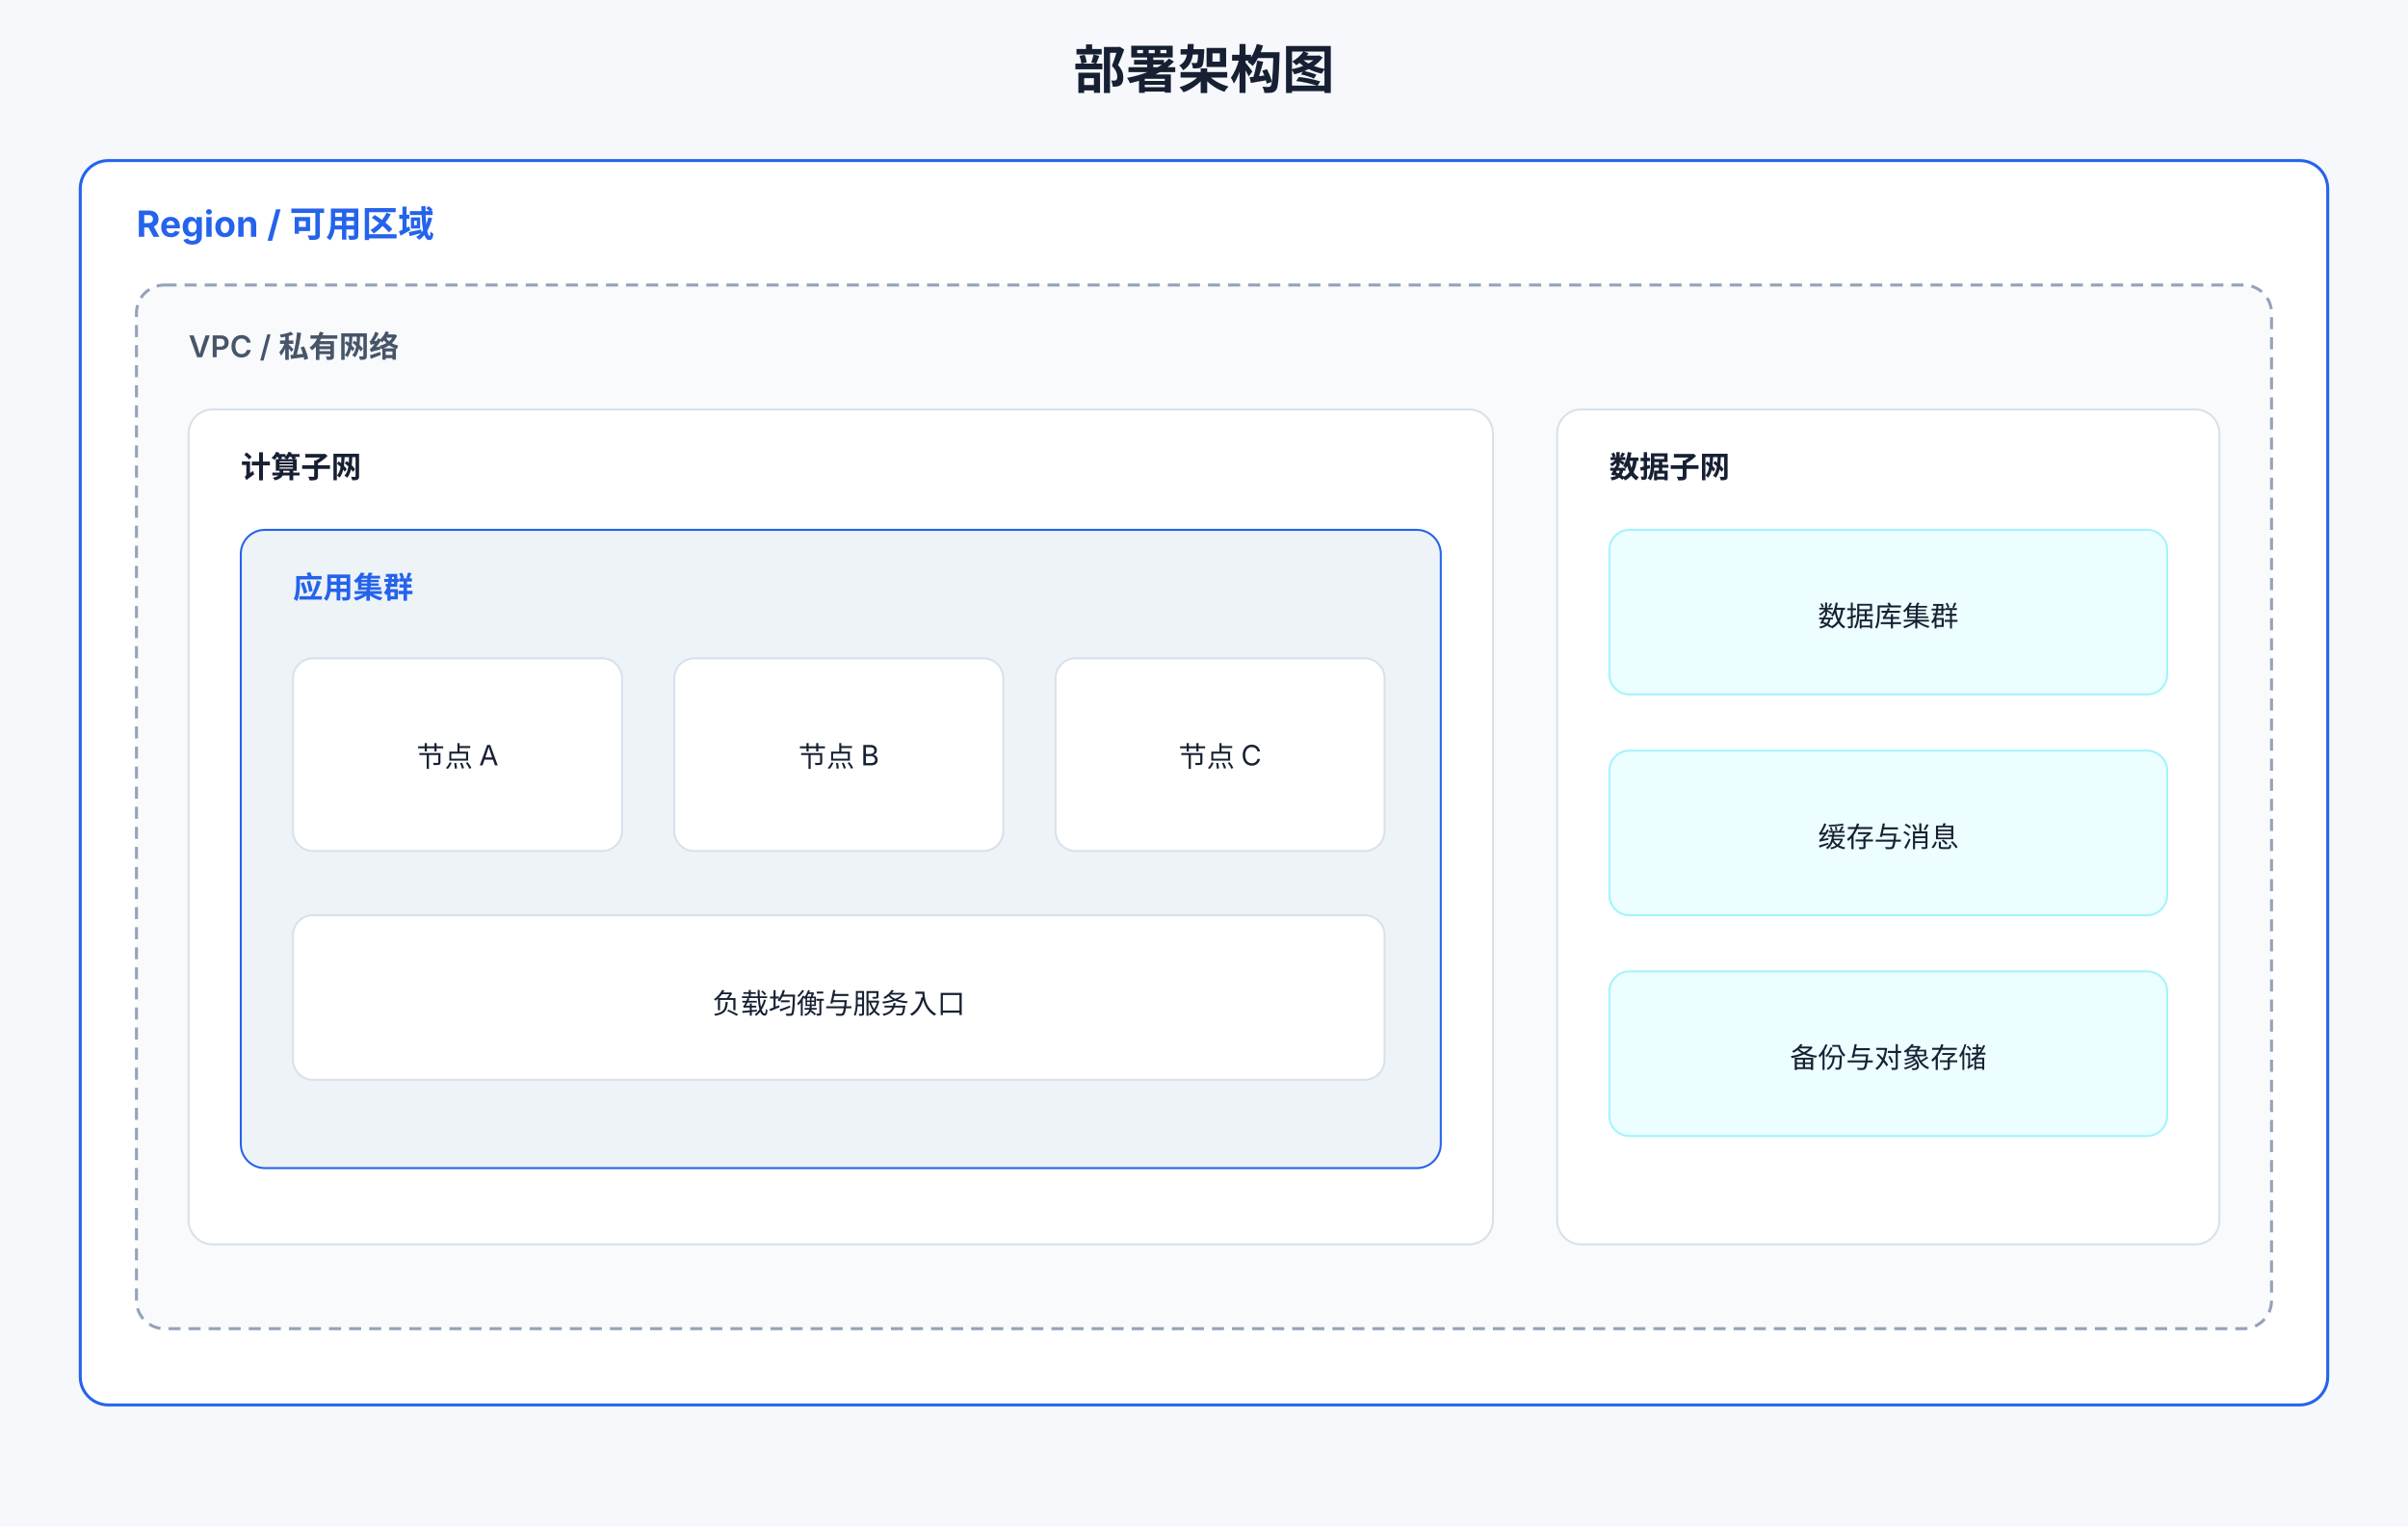
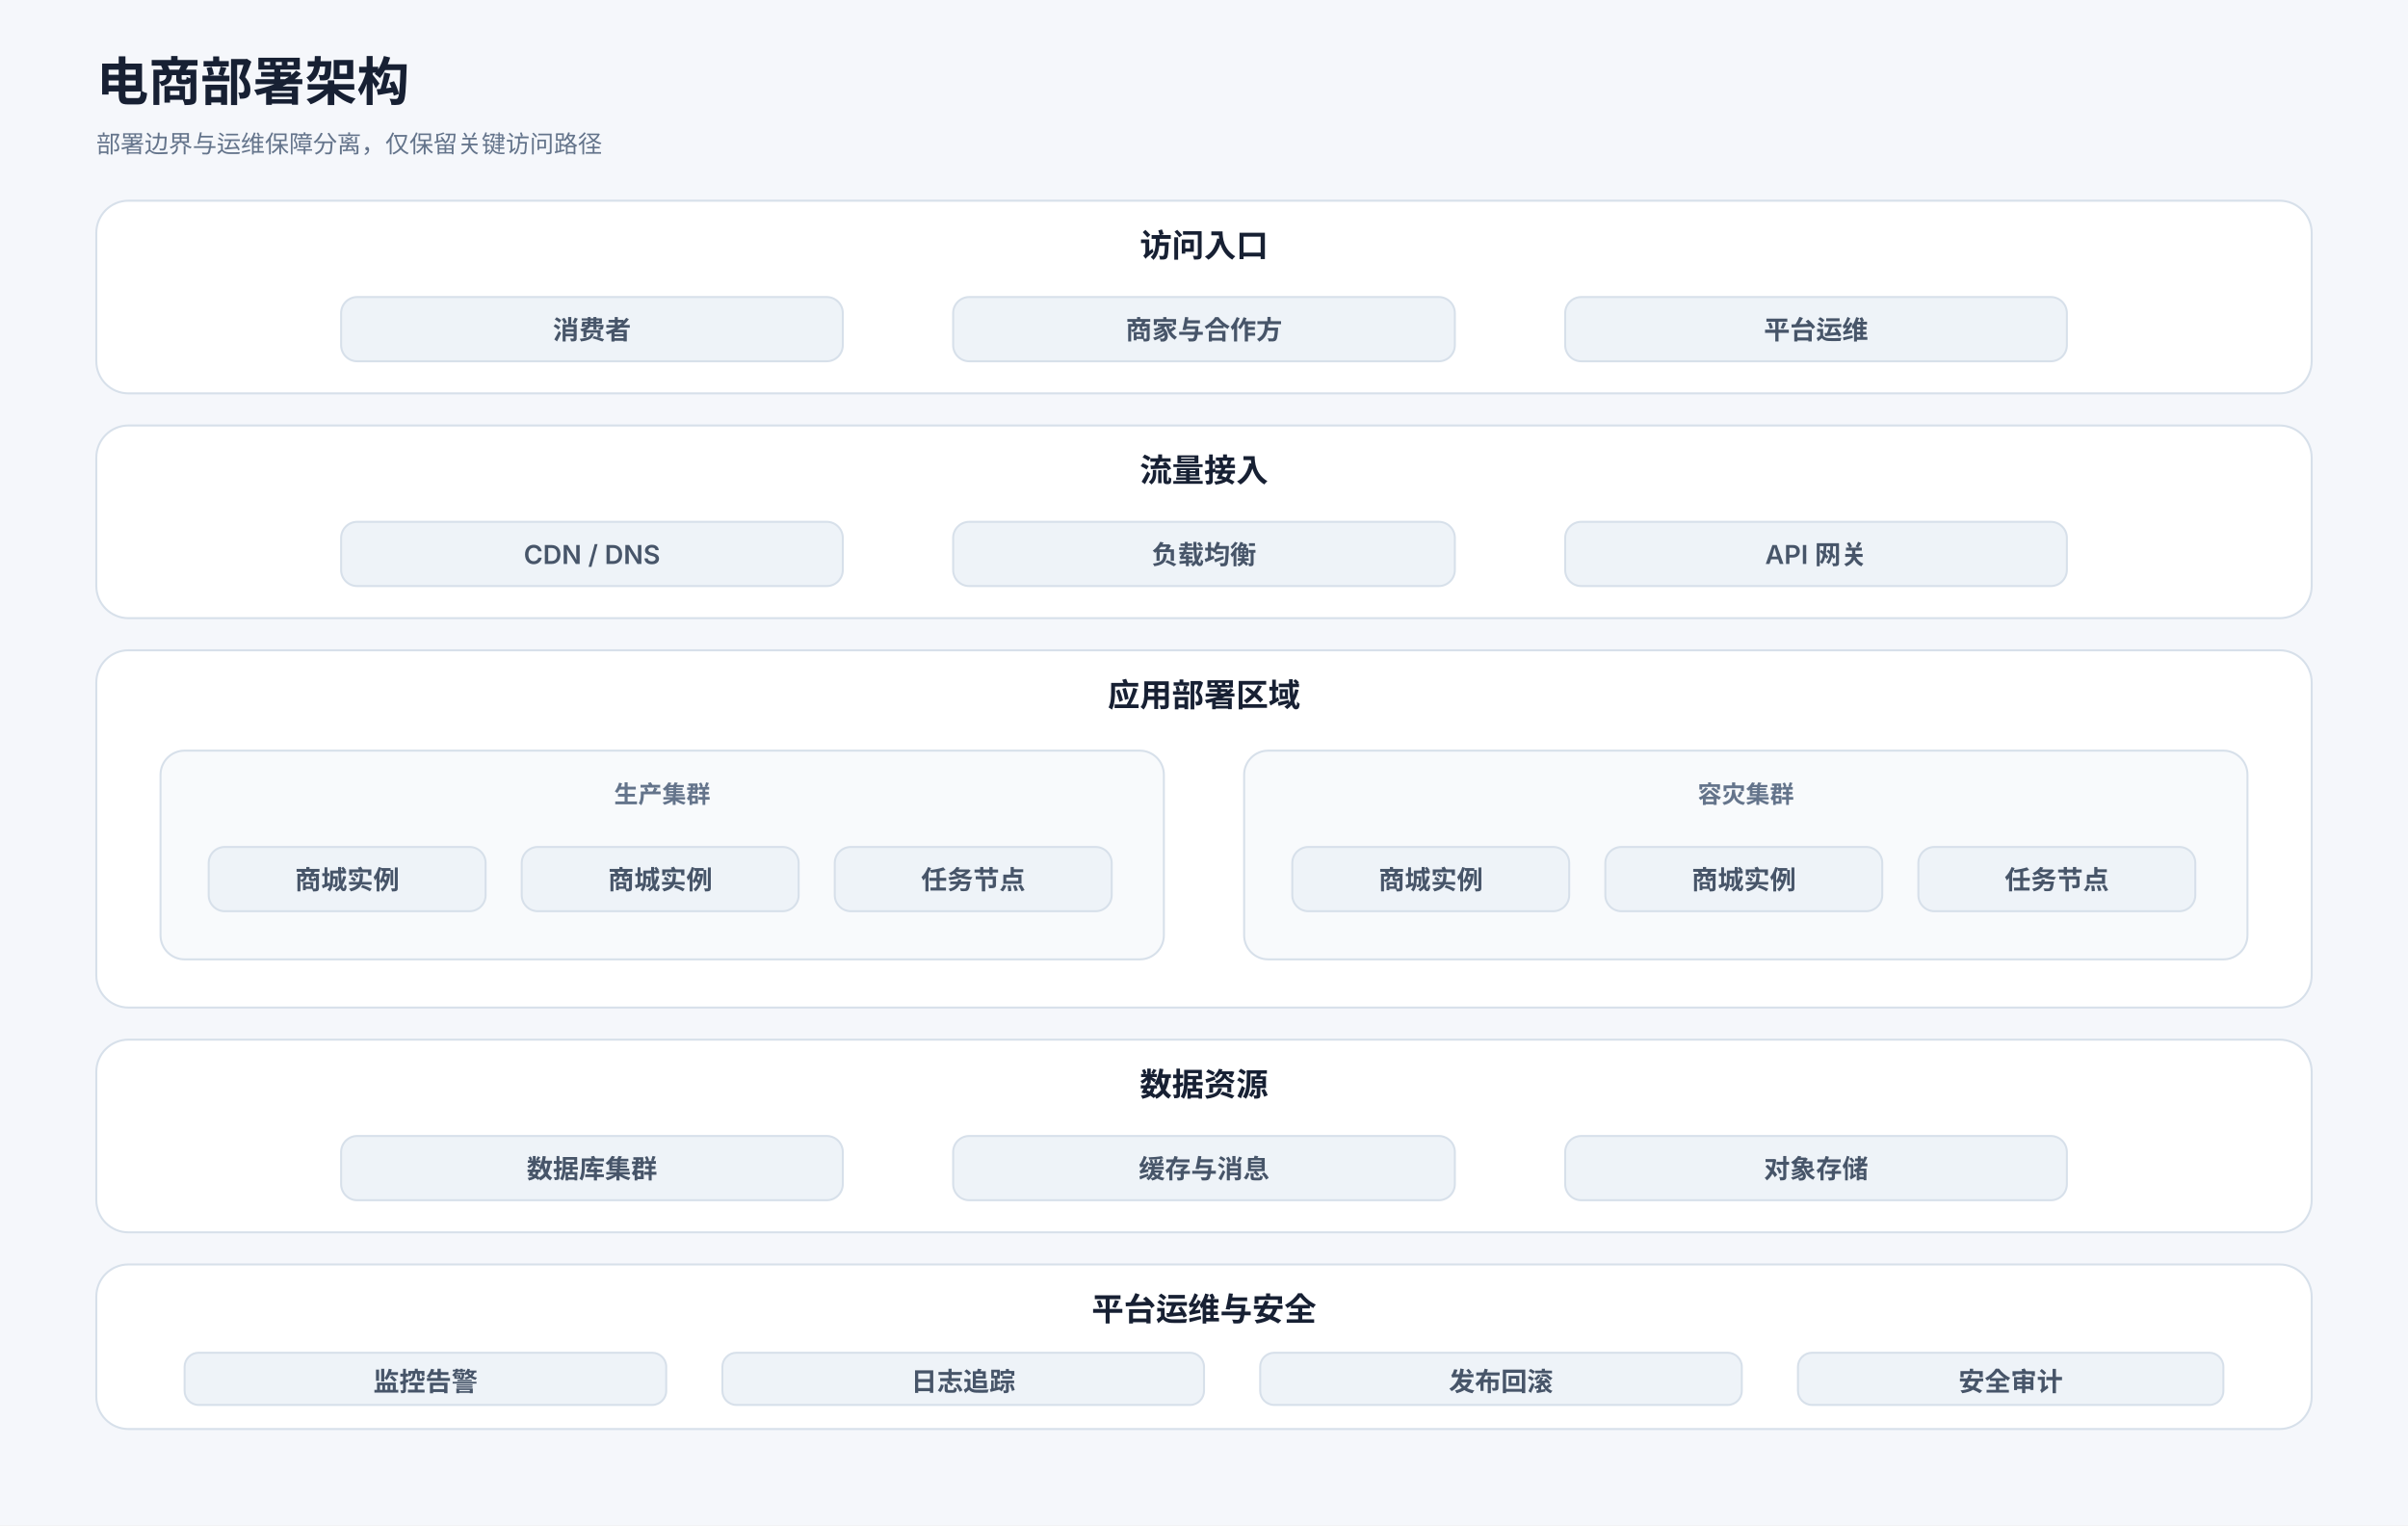
- <svg xmlns="http://www.w3.org/2000/svg" width="1200" height="760" viewBox="0 0 1200 760" role="img" aria-labelledby="title desc">
-   <rect width="1200" height="760" fill="#F6F8FB" />
-   <g font-family="Inter, Noto Sans SC, Microsoft YaHei, sans-serif">
-     <text x="600" y="44" text-anchor="middle" font-size="26" font-weight="700" fill="#172033">部署架构图</text>
-     <rect x="40" y="80" width="1120" height="620" rx="14" fill="#FFFFFF" stroke="#2563EB" stroke-width="1.5" />
-     <text x="68" y="118" font-size="18" font-weight="700" fill="#2563EB">Region / 可用区域</text>
-     <rect x="68" y="142" width="1064" height="520" rx="14" fill="#F8FAFC" stroke="#94A3B8" stroke-width="1.5" stroke-dasharray="6 4" />
-     <text x="94" y="178" font-size="15" font-weight="600" fill="#475569">VPC / 私有网络</text>
-     <rect x="94" y="204" width="650" height="416" rx="12" fill="#FFFFFF" stroke="#D8E1EA" />
-     <text x="120" y="238" font-size="15" font-weight="600" fill="#172033">计算子网</text>
-     <rect x="120" y="264" width="598" height="318" rx="12" fill="#EEF3F8" stroke="#2563EB" />
-     <text x="146" y="298" font-size="15" font-weight="600" fill="#2563EB">应用集群</text>
-     <g fill="#FFFFFF" stroke="#D8E1EA">
-       <rect x="146" y="328" width="164" height="96" rx="10" />
-       <rect x="336" y="328" width="164" height="96" rx="10" />
-       <rect x="526" y="328" width="164" height="96" rx="10" />
-       <rect x="146" y="456" width="544" height="82" rx="10" />
-     </g>
-     <g font-size="14" fill="#172033" text-anchor="middle">
-       <text x="228" y="382">节点 A</text>
-       <text x="418" y="382">节点 B</text>
-       <text x="608" y="382">节点 C</text>
-       <text x="418" y="505">负载均衡与服务入口</text>
-     </g>
-     <rect x="776" y="204" width="330" height="416" rx="12" fill="#FFFFFF" stroke="#D8E1EA" />
-     <text x="802" y="238" font-size="15" font-weight="600" fill="#172033">数据子网</text>
-     <g fill="#ECFEFF" stroke="#A5F3FC">
-       <rect x="802" y="264" width="278" height="82" rx="10" />
-       <rect x="802" y="374" width="278" height="82" rx="10" />
-       <rect x="802" y="484" width="278" height="82" rx="10" />
-     </g>
-     <g font-size="14" fill="#172033" text-anchor="middle">
-       <text x="941" y="312">数据库集群</text>
-       <text x="941" y="422">缓存与消息</text>
-       <text x="941" y="532">备份与对象存储</text>
-     </g>
+ <svg xmlns="http://www.w3.org/2000/svg" width="1200" height="760" viewBox="0 0 1200 760" role="img" aria-labelledby="title desc" font-family="Inter, Noto Sans SC, Microsoft YaHei, Arial, sans-serif">
+   <rect width="1200" height="760" fill="#F5F7FB" />
+   <text x="48" y="50" font-size="26" font-weight="700" fill="#172033">电商部署架构</text>
+   <text x="48" y="76" font-size="12" fill="#64748B">部署边界与运维保障分离，仅保留关键访问路径</text>
+   <g fill="#FFFFFF" stroke="#D7E0EA">
+     <rect x="48" y="100" width="1104" height="96" rx="16" />
+     <rect x="48" y="212" width="1104" height="96" rx="16" />
+     <rect x="48" y="324" width="1104" height="178" rx="16" />
+     <rect x="48" y="518" width="1104" height="96" rx="16" />
+     <rect x="48" y="630" width="1104" height="82" rx="16" />
+   </g>
+   <g fill="#172033" font-size="16" font-weight="700" text-anchor="middle">
+     <text x="600" y="128">访问入口</text>
+     <text x="600" y="240">流量接入</text>
+     <text x="600" y="352">应用部署区域</text>
+     <text x="600" y="546">数据资源</text>
+     <text x="600" y="658">平台运维与安全</text>
+   </g>
+   <g fill="#EEF3F8" stroke="#D7E0EA">
+     <rect id="u1" data-role="node" x="170" y="148" width="250" height="32" rx="8" />
+     <rect id="u2" data-role="node" x="475" y="148" width="250" height="32" rx="8" />
+     <rect id="u3" data-role="node" x="780" y="148" width="250" height="32" rx="8" />
+     <rect id="e1" data-role="node" x="170" y="260" width="250" height="32" rx="8" />
+     <rect id="e2" data-role="node" x="475" y="260" width="250" height="32" rx="8" />
+     <rect id="e3" data-role="node" x="780" y="260" width="250" height="32" rx="8" />
+     <rect x="80" y="374" width="500" height="104" rx="12" fill="#F8FAFC" />
+     <rect x="620" y="374" width="500" height="104" rx="12" fill="#F8FAFC" />
+     <rect id="p1" data-role="node" x="104" y="422" width="138" height="32" rx="8" />
+     <rect id="p2" data-role="node" x="260" y="422" width="138" height="32" rx="8" />
+     <rect id="p3" data-role="node" x="416" y="422" width="138" height="32" rx="8" />
+     <rect id="p4" data-role="node" x="644" y="422" width="138" height="32" rx="8" />
+     <rect id="p5" data-role="node" x="800" y="422" width="138" height="32" rx="8" />
+     <rect id="p6" data-role="node" x="956" y="422" width="138" height="32" rx="8" />
+     <rect id="d1" data-role="node" x="170" y="566" width="250" height="32" rx="8" />
+     <rect id="d2" data-role="node" x="475" y="566" width="250" height="32" rx="8" />
+     <rect id="d3" data-role="node" x="780" y="566" width="250" height="32" rx="8" />
+     <rect id="o1" data-role="node" x="92" y="674" width="240" height="26" rx="7" />
+     <rect id="o2" data-role="node" x="360" y="674" width="240" height="26" rx="7" />
+     <rect id="o3" data-role="node" x="628" y="674" width="240" height="26" rx="7" />
+     <rect id="o4" data-role="node" x="896" y="674" width="212" height="26" rx="7" />
+   </g>
+   <g fill="#64748B" font-size="12" font-weight="600" text-anchor="middle">
+     <text x="330" y="400">生产集群</text>
+     <text x="870" y="400">容灾集群</text>
+   </g>
+   <g fill="#475569" font-size="13" font-weight="600" text-anchor="middle">
+     <text x="295" y="169">消费者</text>
+     <text x="600" y="169">商家与合作方</text>
+     <text x="905" y="169">平台运维</text>
+     <text x="295" y="281">CDN / DNS</text>
+     <text x="600" y="281">负载均衡</text>
+     <text x="905" y="281">API 网关</text>
+     <text x="173" y="443">商城实例</text>
+     <text x="329" y="443">商城实例</text>
+     <text x="485" y="443">任务节点</text>
+     <text x="713" y="443">商城实例</text>
+     <text x="869" y="443">商城实例</text>
+     <text x="1025" y="443">任务节点</text>
+     <text x="295" y="587">数据库集群</text>
+     <text x="600" y="587">缓存与消息</text>
+     <text x="905" y="587">对象存储</text>
+     <text x="212" y="693">监控告警</text>
+     <text x="480" y="693">日志追踪</text>
+     <text x="748" y="693">发布回滚</text>
+     <text x="1002" y="693">安全审计</text>
  </g>
</svg>
